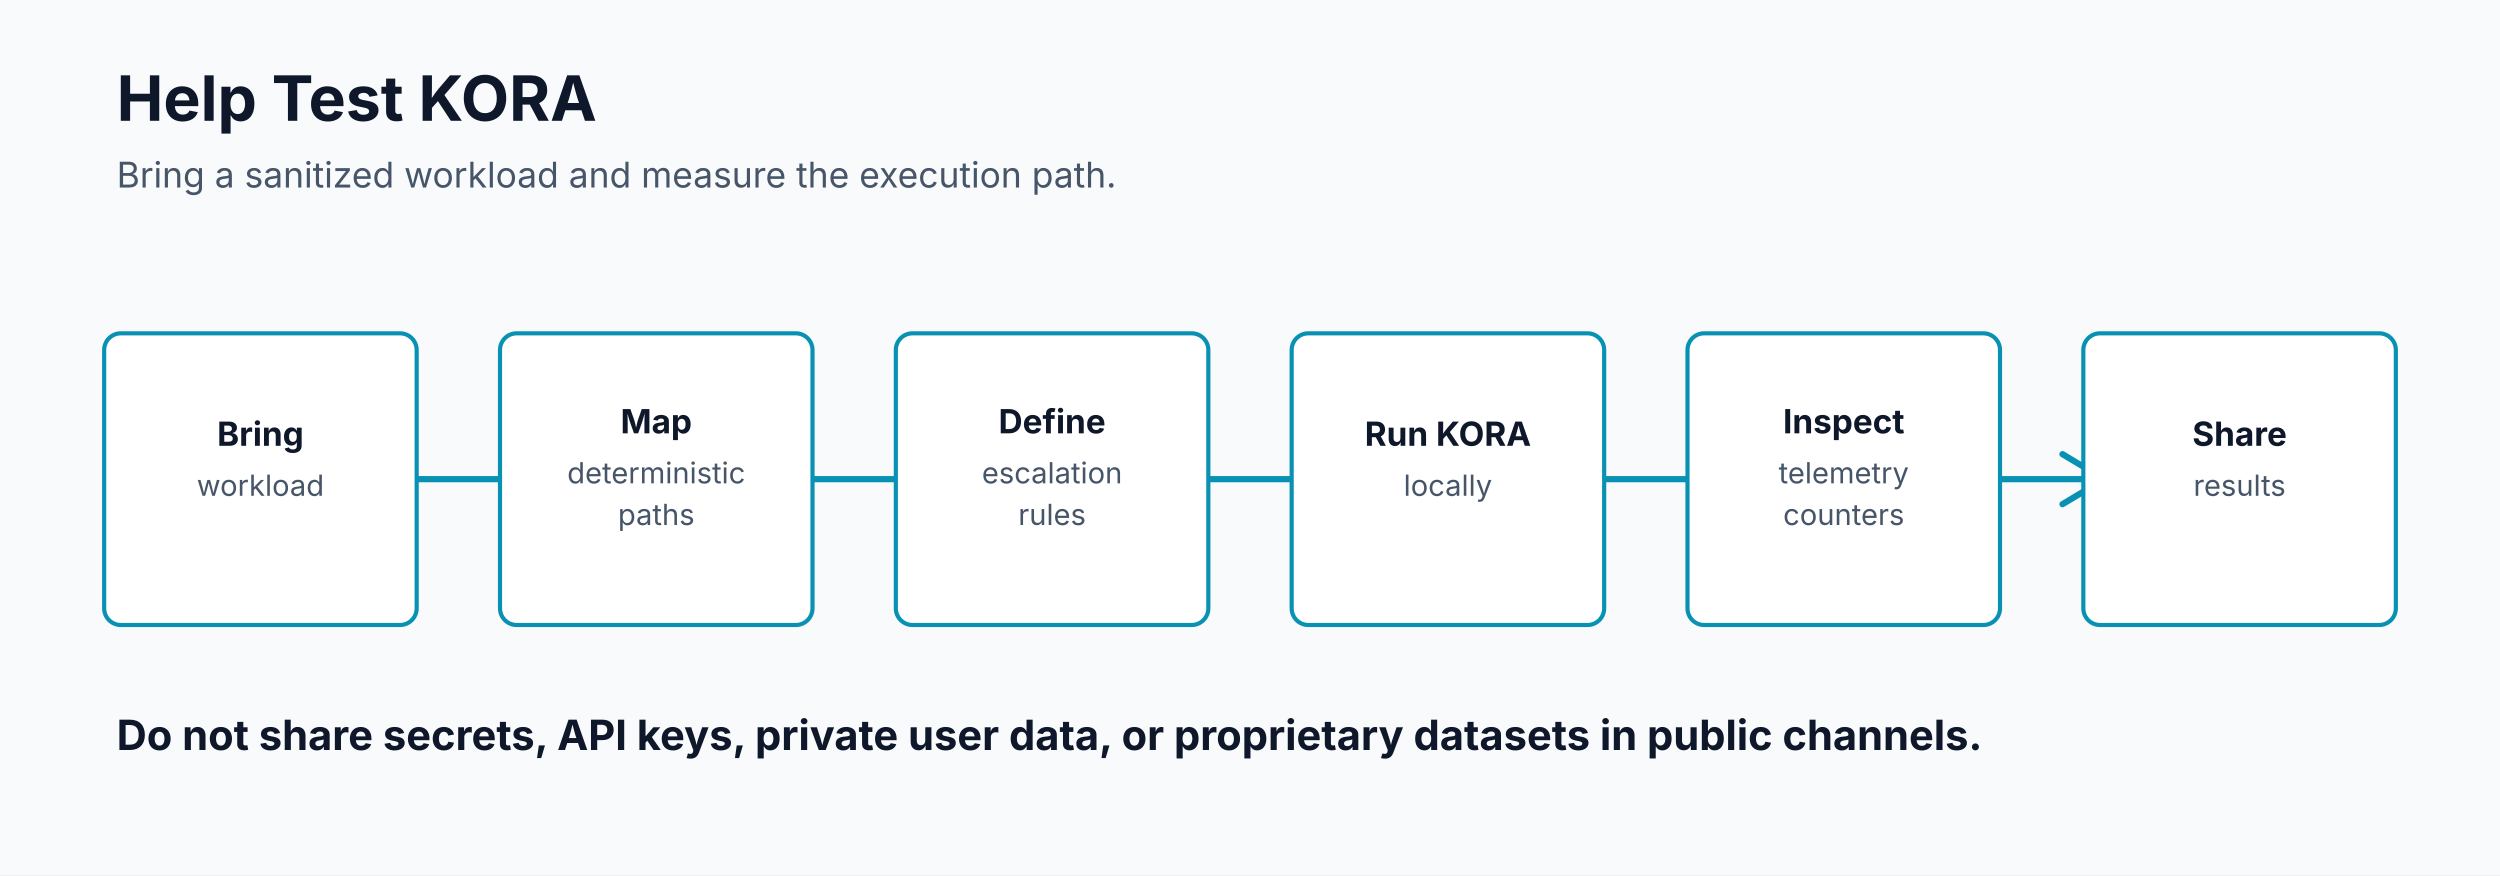
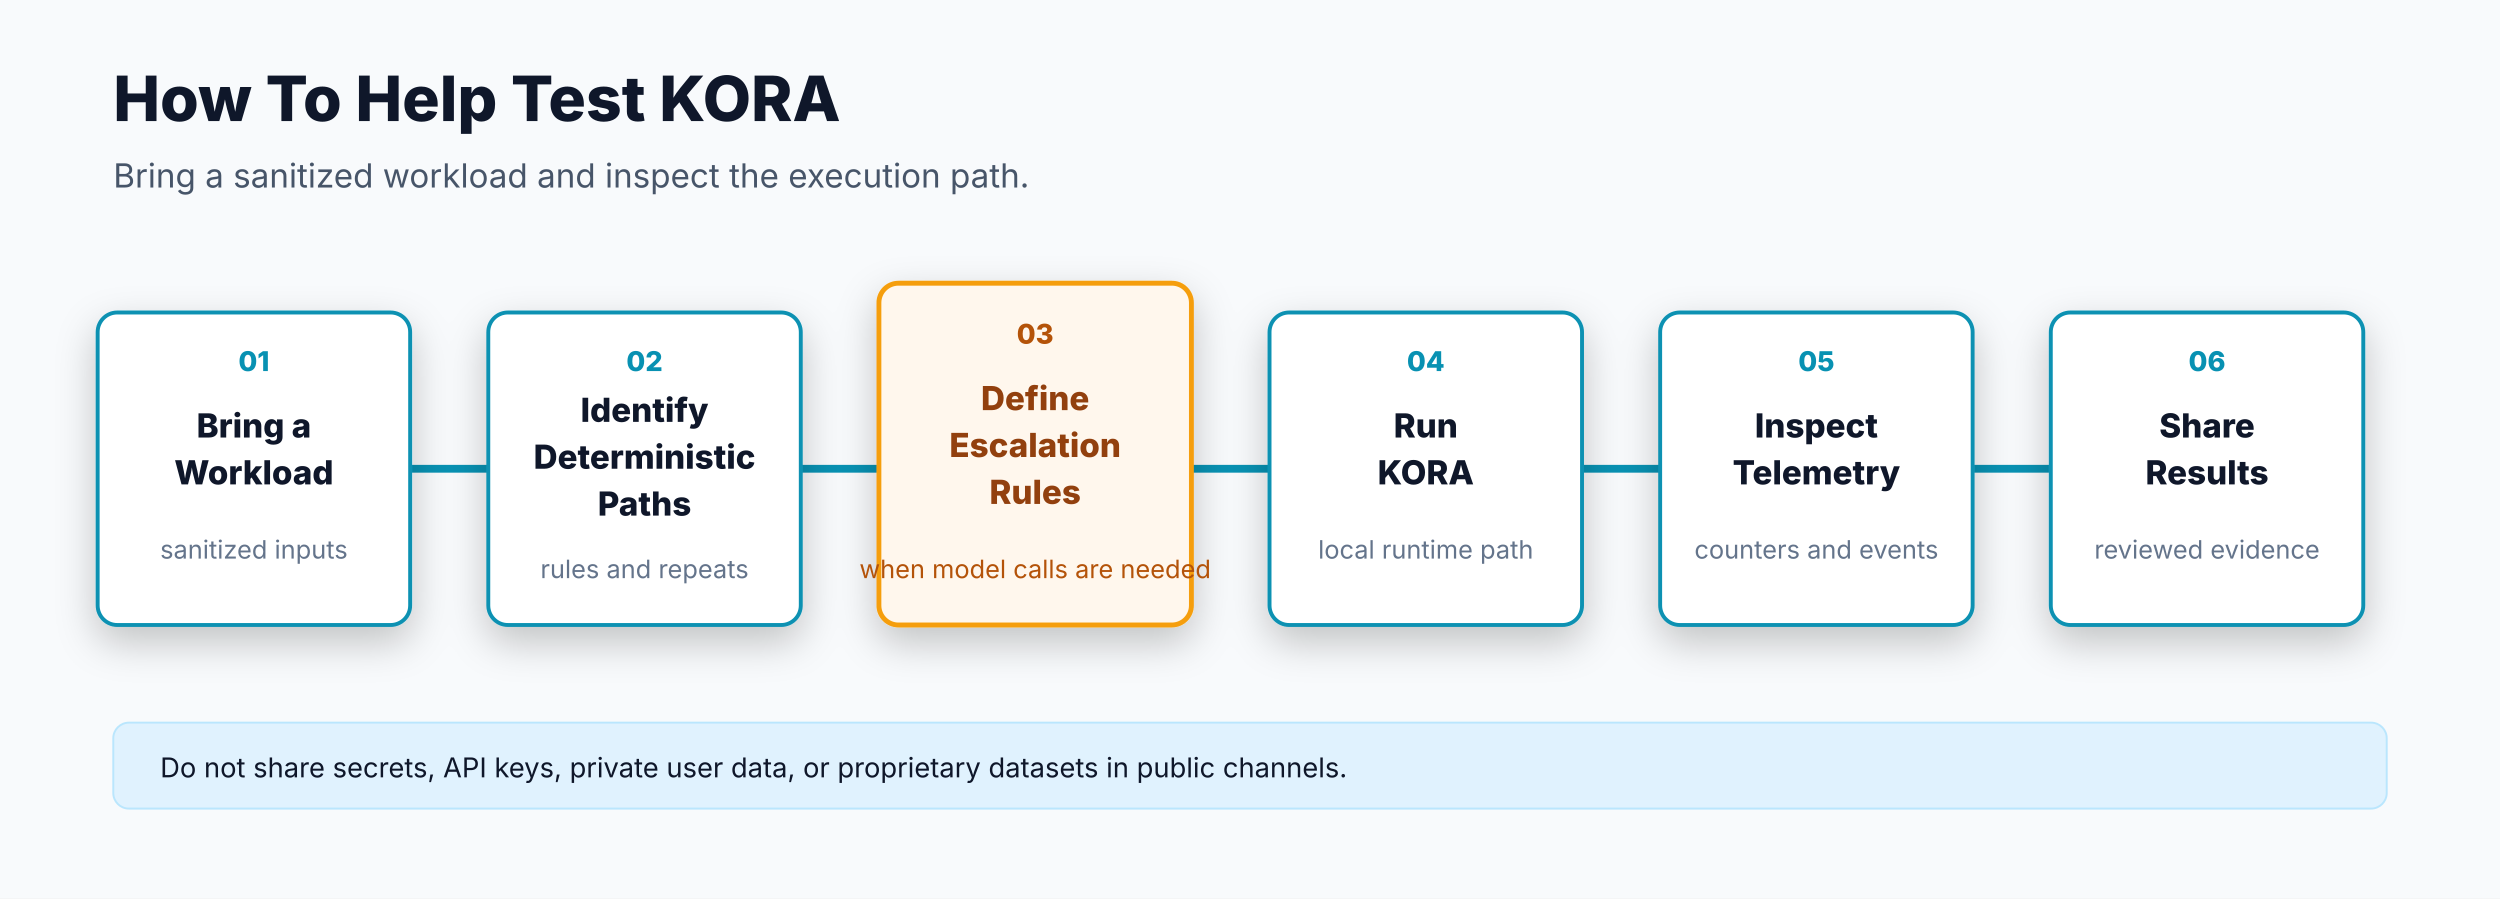
- <svg xmlns="http://www.w3.org/2000/svg" width="1200" height="420" viewBox="0 0 1200 420" role="img" aria-labelledby="title desc">
-   <rect width="1200" height="420" fill="#f8fafc" />
-   <text x="56" y="58" fill="#0f172a" font-family="Inter, Arial, sans-serif" font-size="30" font-weight="700">Help Test KORA</text>
-   <text x="56" y="90" fill="#475569" font-family="Inter, Arial, sans-serif" font-size="17">Bring a sanitized workload and measure the execution path.</text>
-   <g fill="none" stroke="#0891b2" stroke-width="3" stroke-linecap="round">
-     <path d="M165 230 H1010" />
-     <path d="M990 218 L1010 230 L990 242" />
+ <svg xmlns="http://www.w3.org/2000/svg" width="1280" height="460" viewBox="0 0 1280 460" role="img" aria-labelledby="title desc">
+   <defs>
+     <filter id="shadow" x="-10%" y="-20%" width="120%" height="140%">
+       <feDropShadow dx="0" dy="8" stdDeviation="10" flood-color="#020617" flood-opacity="0.22" />
+     </filter>
+   </defs>
+   <rect width="1280" height="460" fill="#f8fafc" />
+   <text x="58" y="62" fill="#0f172a" font-family="Inter, Arial, sans-serif" font-size="32" font-weight="800">How To Help Test KORA</text>
+   <text x="58" y="96" fill="#475569" font-family="Inter, Arial, sans-serif" font-size="17">Bring a sanitized workload and inspect the execution path.</text>
+   <g fill="none" stroke="#0891b2" stroke-width="4" stroke-linecap="round" stroke-linejoin="round">
+     <path d="M160 240 H1120" />
+     <path d="M1095 224 L1120 240 L1095 256" />
+   </g>
+   <g filter="url(#shadow)">
+     <rect x="50" y="160" width="160" height="160" rx="10" fill="#ffffff" stroke="#0891b2" stroke-width="2" />
+     <rect x="250" y="160" width="160" height="160" rx="10" fill="#ffffff" stroke="#0891b2" stroke-width="2" />
+     <rect x="450" y="145" width="160" height="175" rx="10" fill="#fff7ed" stroke="#f59e0b" stroke-width="2.5" />
+     <rect x="650" y="160" width="160" height="160" rx="10" fill="#ffffff" stroke="#0891b2" stroke-width="2" />
+     <rect x="850" y="160" width="160" height="160" rx="10" fill="#ffffff" stroke="#0891b2" stroke-width="2" />
+     <rect x="1050" y="160" width="160" height="160" rx="10" fill="#ffffff" stroke="#0891b2" stroke-width="2" />
  </g>
  <g font-family="Inter, Arial, sans-serif" text-anchor="middle">
-     <g fill="#ffffff" stroke="#0891b2" stroke-width="2">
-       <rect x="50" y="160" width="150" height="140" rx="8" />
-       <rect x="240" y="160" width="150" height="140" rx="8" />
-       <rect x="430" y="160" width="150" height="140" rx="8" />
-       <rect x="620" y="160" width="150" height="140" rx="8" />
-       <rect x="810" y="160" width="150" height="140" rx="8" />
-       <rect x="1000" y="160" width="150" height="140" rx="8" />
+     <g fill="#0891b2" font-size="14" font-weight="800">
+       <text x="130" y="190">01</text>
+       <text x="330" y="190">02</text>
+       <text x="730" y="190">04</text>
+       <text x="930" y="190">05</text>
+       <text x="1130" y="190">06</text>
    </g>
-     <text x="125" y="214" fill="#0f172a" font-size="16" font-weight="700">Bring</text>
-     <text x="125" y="238" fill="#475569" font-size="14">workload</text>
-     <text x="315" y="208" fill="#0f172a" font-size="16" font-weight="700">Map</text>
-     <text x="315" y="232" fill="#475569" font-size="14">deterministic</text>
-     <text x="315" y="252" fill="#475569" font-size="14">paths</text>
-     <text x="505" y="208" fill="#0f172a" font-size="16" font-weight="700">Define</text>
-     <text x="505" y="232" fill="#475569" font-size="14">escalation</text>
-     <text x="505" y="252" fill="#475569" font-size="14">rules</text>
-     <text x="695" y="214" fill="#0f172a" font-size="16" font-weight="700">Run KORA</text>
-     <text x="695" y="238" fill="#475569" font-size="14">locally</text>
-     <text x="885" y="208" fill="#0f172a" font-size="16" font-weight="700">Inspect</text>
-     <text x="885" y="232" fill="#475569" font-size="14">telemetry</text>
-     <text x="885" y="252" fill="#475569" font-size="14">counters</text>
-     <text x="1075" y="214" fill="#0f172a" font-size="16" font-weight="700">Share</text>
-     <text x="1075" y="238" fill="#475569" font-size="14">results</text>
+     <text x="530" y="176" fill="#b45309" font-size="14" font-weight="800">03</text>
+     <text x="130" y="224" fill="#0f172a" font-size="17" font-weight="800">Bring a</text>
+     <text x="130" y="248" fill="#0f172a" font-size="17" font-weight="800">Workload</text>
+     <text x="130" y="286" fill="#64748b" font-size="13">sanitized inputs</text>
+     <text x="330" y="216" fill="#0f172a" font-size="17" font-weight="800">Identify</text>
+     <text x="330" y="240" fill="#0f172a" font-size="17" font-weight="800">Deterministic</text>
+     <text x="330" y="264" fill="#0f172a" font-size="17" font-weight="800">Paths</text>
+     <text x="330" y="296" fill="#64748b" font-size="13">rules and repeats</text>
+     <text x="530" y="210" fill="#92400e" font-size="17" font-weight="800">Define</text>
+     <text x="530" y="234" fill="#92400e" font-size="17" font-weight="800">Escalation</text>
+     <text x="530" y="258" fill="#92400e" font-size="17" font-weight="800">Rules</text>
+     <text x="530" y="296" fill="#b45309" font-size="13">when model calls are needed</text>
+     <text x="730" y="224" fill="#0f172a" font-size="17" font-weight="800">Run</text>
+     <text x="730" y="248" fill="#0f172a" font-size="17" font-weight="800">KORA</text>
+     <text x="730" y="286" fill="#64748b" font-size="13">local runtime path</text>
+     <text x="930" y="224" fill="#0f172a" font-size="17" font-weight="800">Inspect</text>
+     <text x="930" y="248" fill="#0f172a" font-size="17" font-weight="800">Telemetry</text>
+     <text x="930" y="286" fill="#64748b" font-size="13">counters and events</text>
+     <text x="1130" y="224" fill="#0f172a" font-size="17" font-weight="800">Share</text>
+     <text x="1130" y="248" fill="#0f172a" font-size="17" font-weight="800">Results</text>
+     <text x="1130" y="286" fill="#64748b" font-size="13">reviewed evidence</text>
  </g>
-   <text x="56" y="360" fill="#0f172a" font-family="Inter, Arial, sans-serif" font-size="20" font-weight="700">Do not share secrets, API keys, private user data, or proprietary datasets in public channels.</text>
+   <rect x="58" y="370" width="1164" height="44" rx="8" fill="#e0f2fe" stroke="#bae6fd" />
+   <text x="82" y="398" fill="#0f172a" font-family="Inter, Arial, sans-serif" font-size="14">Do not share secrets, API keys, private user data, or proprietary datasets in public channels.</text>
</svg>
